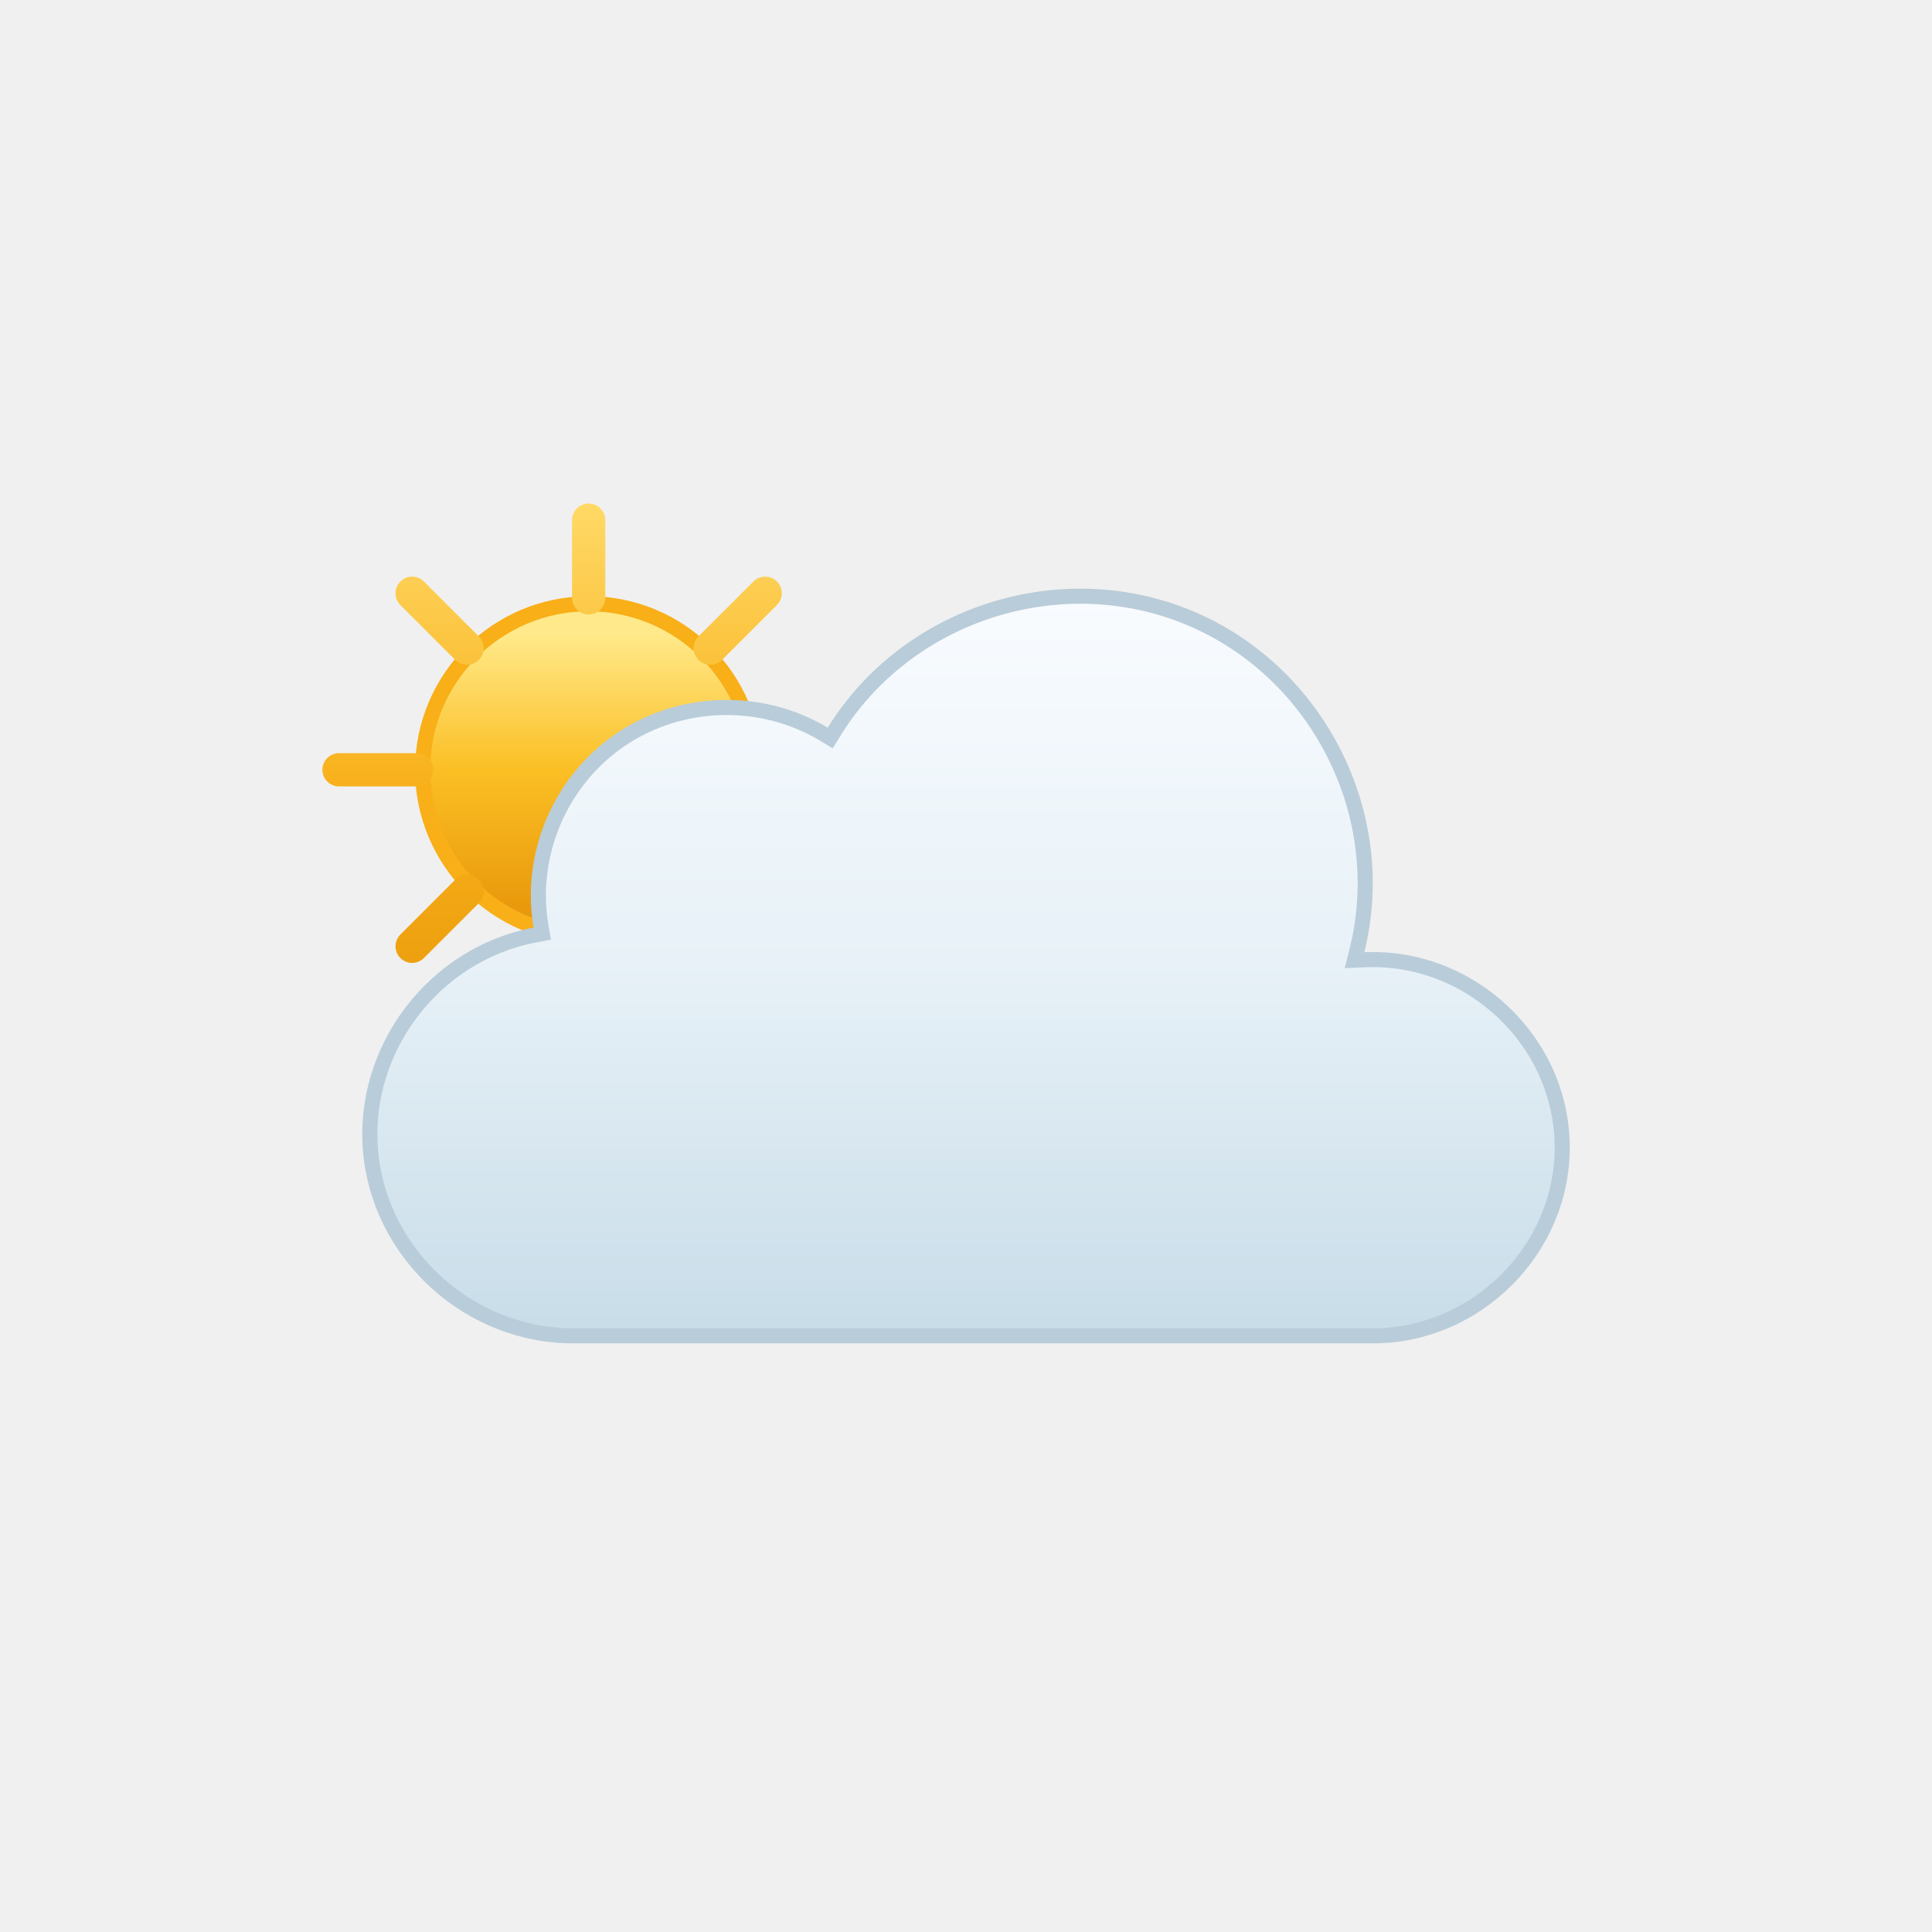
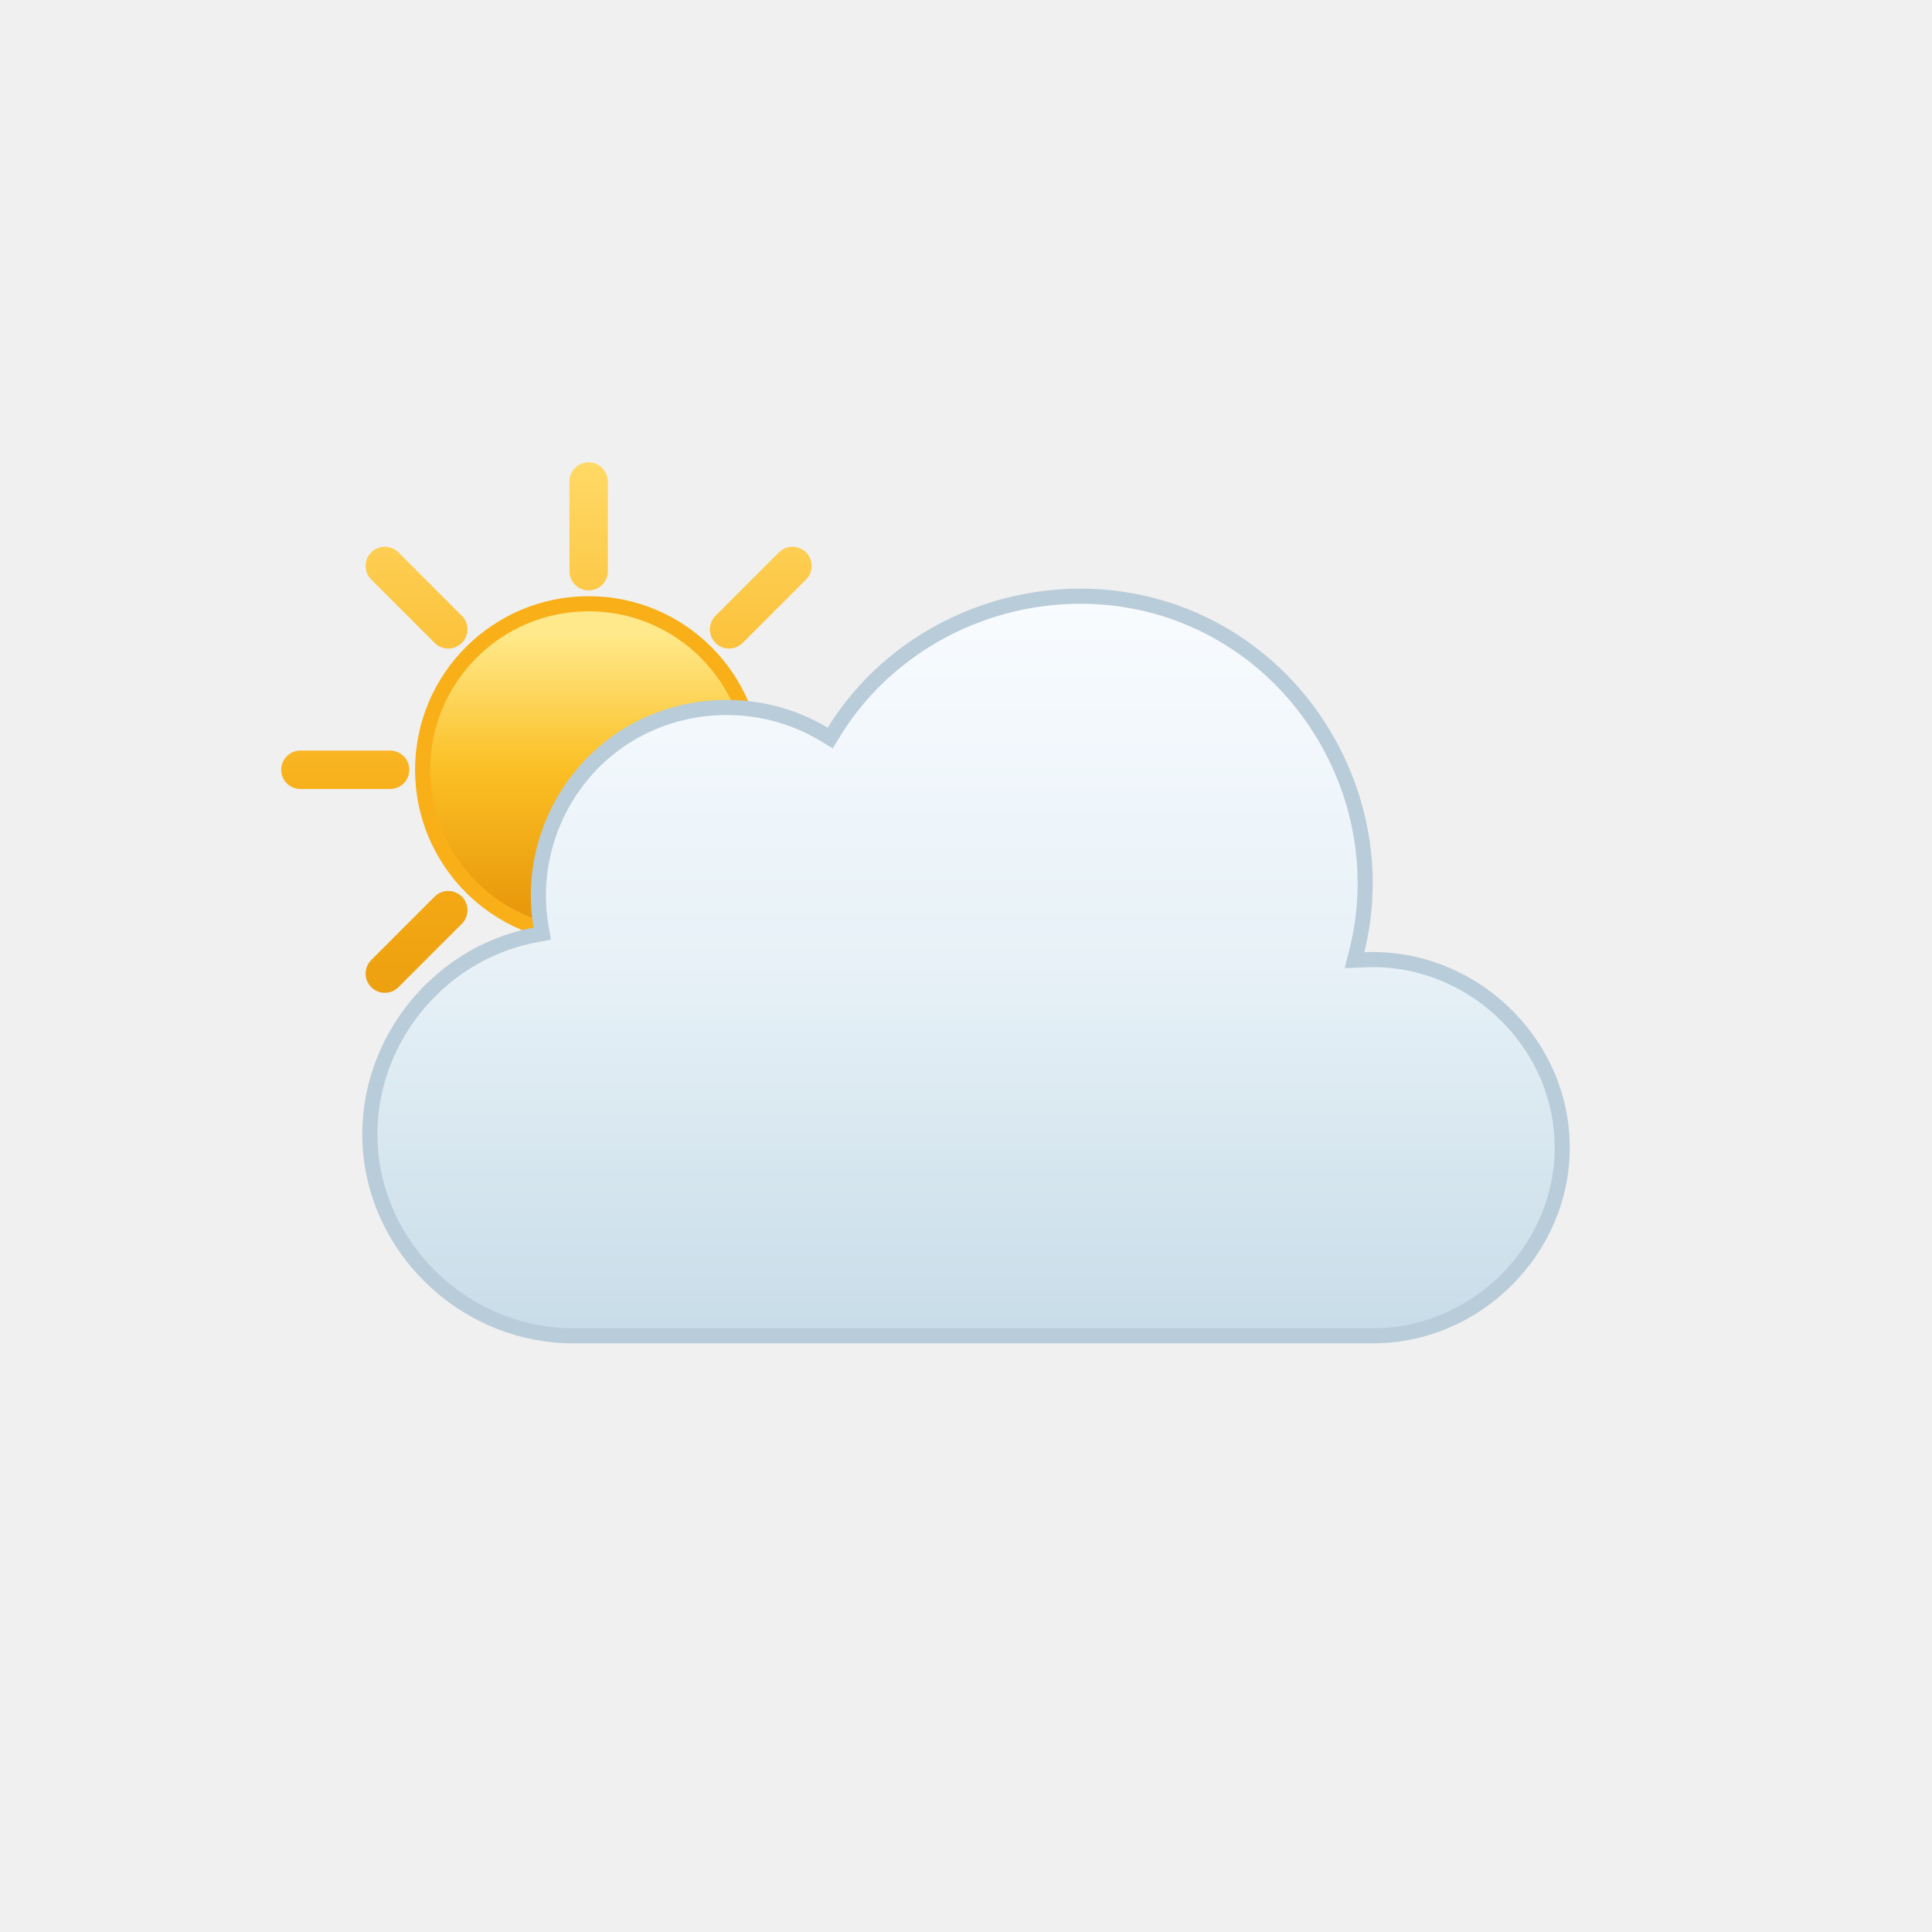
<svg xmlns="http://www.w3.org/2000/svg" viewBox="0 0 128 128" fill="none">
  <g id="partly-cloudy-day" clip-path="url(#clip0_1858_8241)">
    <g id="Sky">
      <g id="Sun">
        <circle id="Core" cx="39" cy="51" r="11" fill="url(#paint0_linear_1858_8241)" stroke="#F8AF18" />
-         <g id="Rays" transform="translate(39 51) scale(0.84) translate(-39 -51)">
+         <g id="Rays" transform="translate(39 51) scale(0.97) translate(-39 -51)">
          <path d="M37.688 31.312C37.688 30.588 38.275 30 39 30C39.725 30 40.312 30.588 40.312 31.312V37.438C40.312 38.162 39.725 38.75 39 38.75C38.275 38.75 37.688 38.162 37.688 37.438V31.312Z" fill="url(#partlySunRayGradient)" />
          <path d="M51.993 36.151C52.506 35.638 53.337 35.638 53.849 36.151C54.362 36.663 54.362 37.494 53.849 38.007L49.518 42.338C49.006 42.85 48.175 42.85 47.662 42.338C47.15 41.825 47.15 40.994 47.662 40.482L51.993 36.151Z" fill="url(#partlySunRayGradient)" />
          <path d="M58.688 49.688C59.412 49.688 60 50.275 60 51C60 51.725 59.412 52.312 58.688 52.312H52.562C51.838 52.312 51.25 51.725 51.25 51C51.25 50.275 51.838 49.688 52.562 49.688H58.688Z" fill="url(#partlySunRayGradient)" />
          <path d="M53.849 63.993C54.362 64.506 54.362 65.337 53.849 65.849C53.337 66.362 52.506 66.362 51.993 65.849L47.662 61.518C47.15 61.006 47.15 60.175 47.662 59.662C48.175 59.15 49.006 59.15 49.518 59.662L53.849 63.993Z" fill="url(#partlySunRayGradient)" />
          <path d="M37.688 64.562C37.688 63.838 38.275 63.25 39 63.25C39.725 63.25 40.312 63.838 40.312 64.562V70.688C40.312 71.412 39.725 72 39 72C38.275 72 37.688 71.412 37.688 70.688V64.562Z" fill="url(#partlySunRayGradient)" />
          <path d="M28.482 59.662C28.994 59.15 29.825 59.15 30.338 59.662C30.851 60.175 30.851 61.006 30.338 61.518L26.007 65.849C25.494 66.362 24.663 66.362 24.151 65.849C23.638 65.337 23.638 64.506 24.151 63.993L28.482 59.662Z" fill="url(#partlySunRayGradient)" />
          <path d="M25.438 49.688C26.162 49.688 26.75 50.275 26.75 51C26.75 51.725 26.162 52.312 25.438 52.312H19.312C18.588 52.312 18 51.725 18 51C18 50.275 18.588 49.688 19.312 49.688H25.438Z" fill="url(#partlySunRayGradient)" />
          <path d="M30.338 40.482C30.851 40.994 30.851 41.825 30.338 42.338C29.825 42.85 28.994 42.85 28.482 42.338L24.151 38.007C23.638 37.494 23.638 36.663 24.151 36.151C24.663 35.638 25.494 35.638 26.007 36.151L30.338 40.482Z" fill="url(#partlySunRayGradient)" />
        </g>
      </g>
      <g id="Clouds">
        <g id="Cloud">
          <path id="Cloud_2" d="M55.262 48.475C60.123 40.611 70.297 37.38 78.815 40.943C87.321 44.502 92.138 54.003 89.903 62.965L89.742 63.614L90.411 63.585C97.42 63.279 103.5 68.992 103.5 76.028C103.5 82.84 97.772 88.5 90.977 88.5H37.954C31.128 88.502 25.203 83.171 24.559 76.36C23.916 69.552 28.737 63.212 35.443 61.945L35.926 61.853L35.842 61.369C35.026 56.624 37.126 51.717 41.105 49.013C45.095 46.301 50.446 46.154 54.58 48.64L55.003 48.895L55.262 48.475Z" fill="url(#paint1_linear_1858_8241)" stroke="#B9CCD9" stroke-miterlimit="10" />
        </g>
      </g>
    </g>
  </g>
  <defs>
    <linearGradient id="paint0_linear_1858_8241" x1="39" y1="42" x2="39" y2="60" gradientUnits="userSpaceOnUse">
      <stop stop-color="#FFE98A" />
      <stop offset=".5" stop-color="#FBBF24" />
      <stop offset="1" stop-color="#E99A0C" />
    </linearGradient>
    <linearGradient id="paint1_linear_1858_8241" x1="64.001" y1="39" x2="64.001" y2="89" gradientUnits="userSpaceOnUse">
      <stop stop-color="#F9FCFF" />
      <stop offset=".5" stop-color="#E7F1F7" />
      <stop offset="1" stop-color="#C7DCE8" />
    </linearGradient>
    <linearGradient id="partlySunRayGradient" x1="39" y1="30" x2="39" y2="72" gradientUnits="userSpaceOnUse">
      <stop stop-color="#FFD966" />
      <stop offset=".55" stop-color="#F8AF18" />
      <stop offset="1" stop-color="#E99A0C" />
    </linearGradient>
    <clipPath id="clip0_1858_8241">
      <rect width="128" height="128" fill="white" />
    </clipPath>
  </defs>
</svg>
